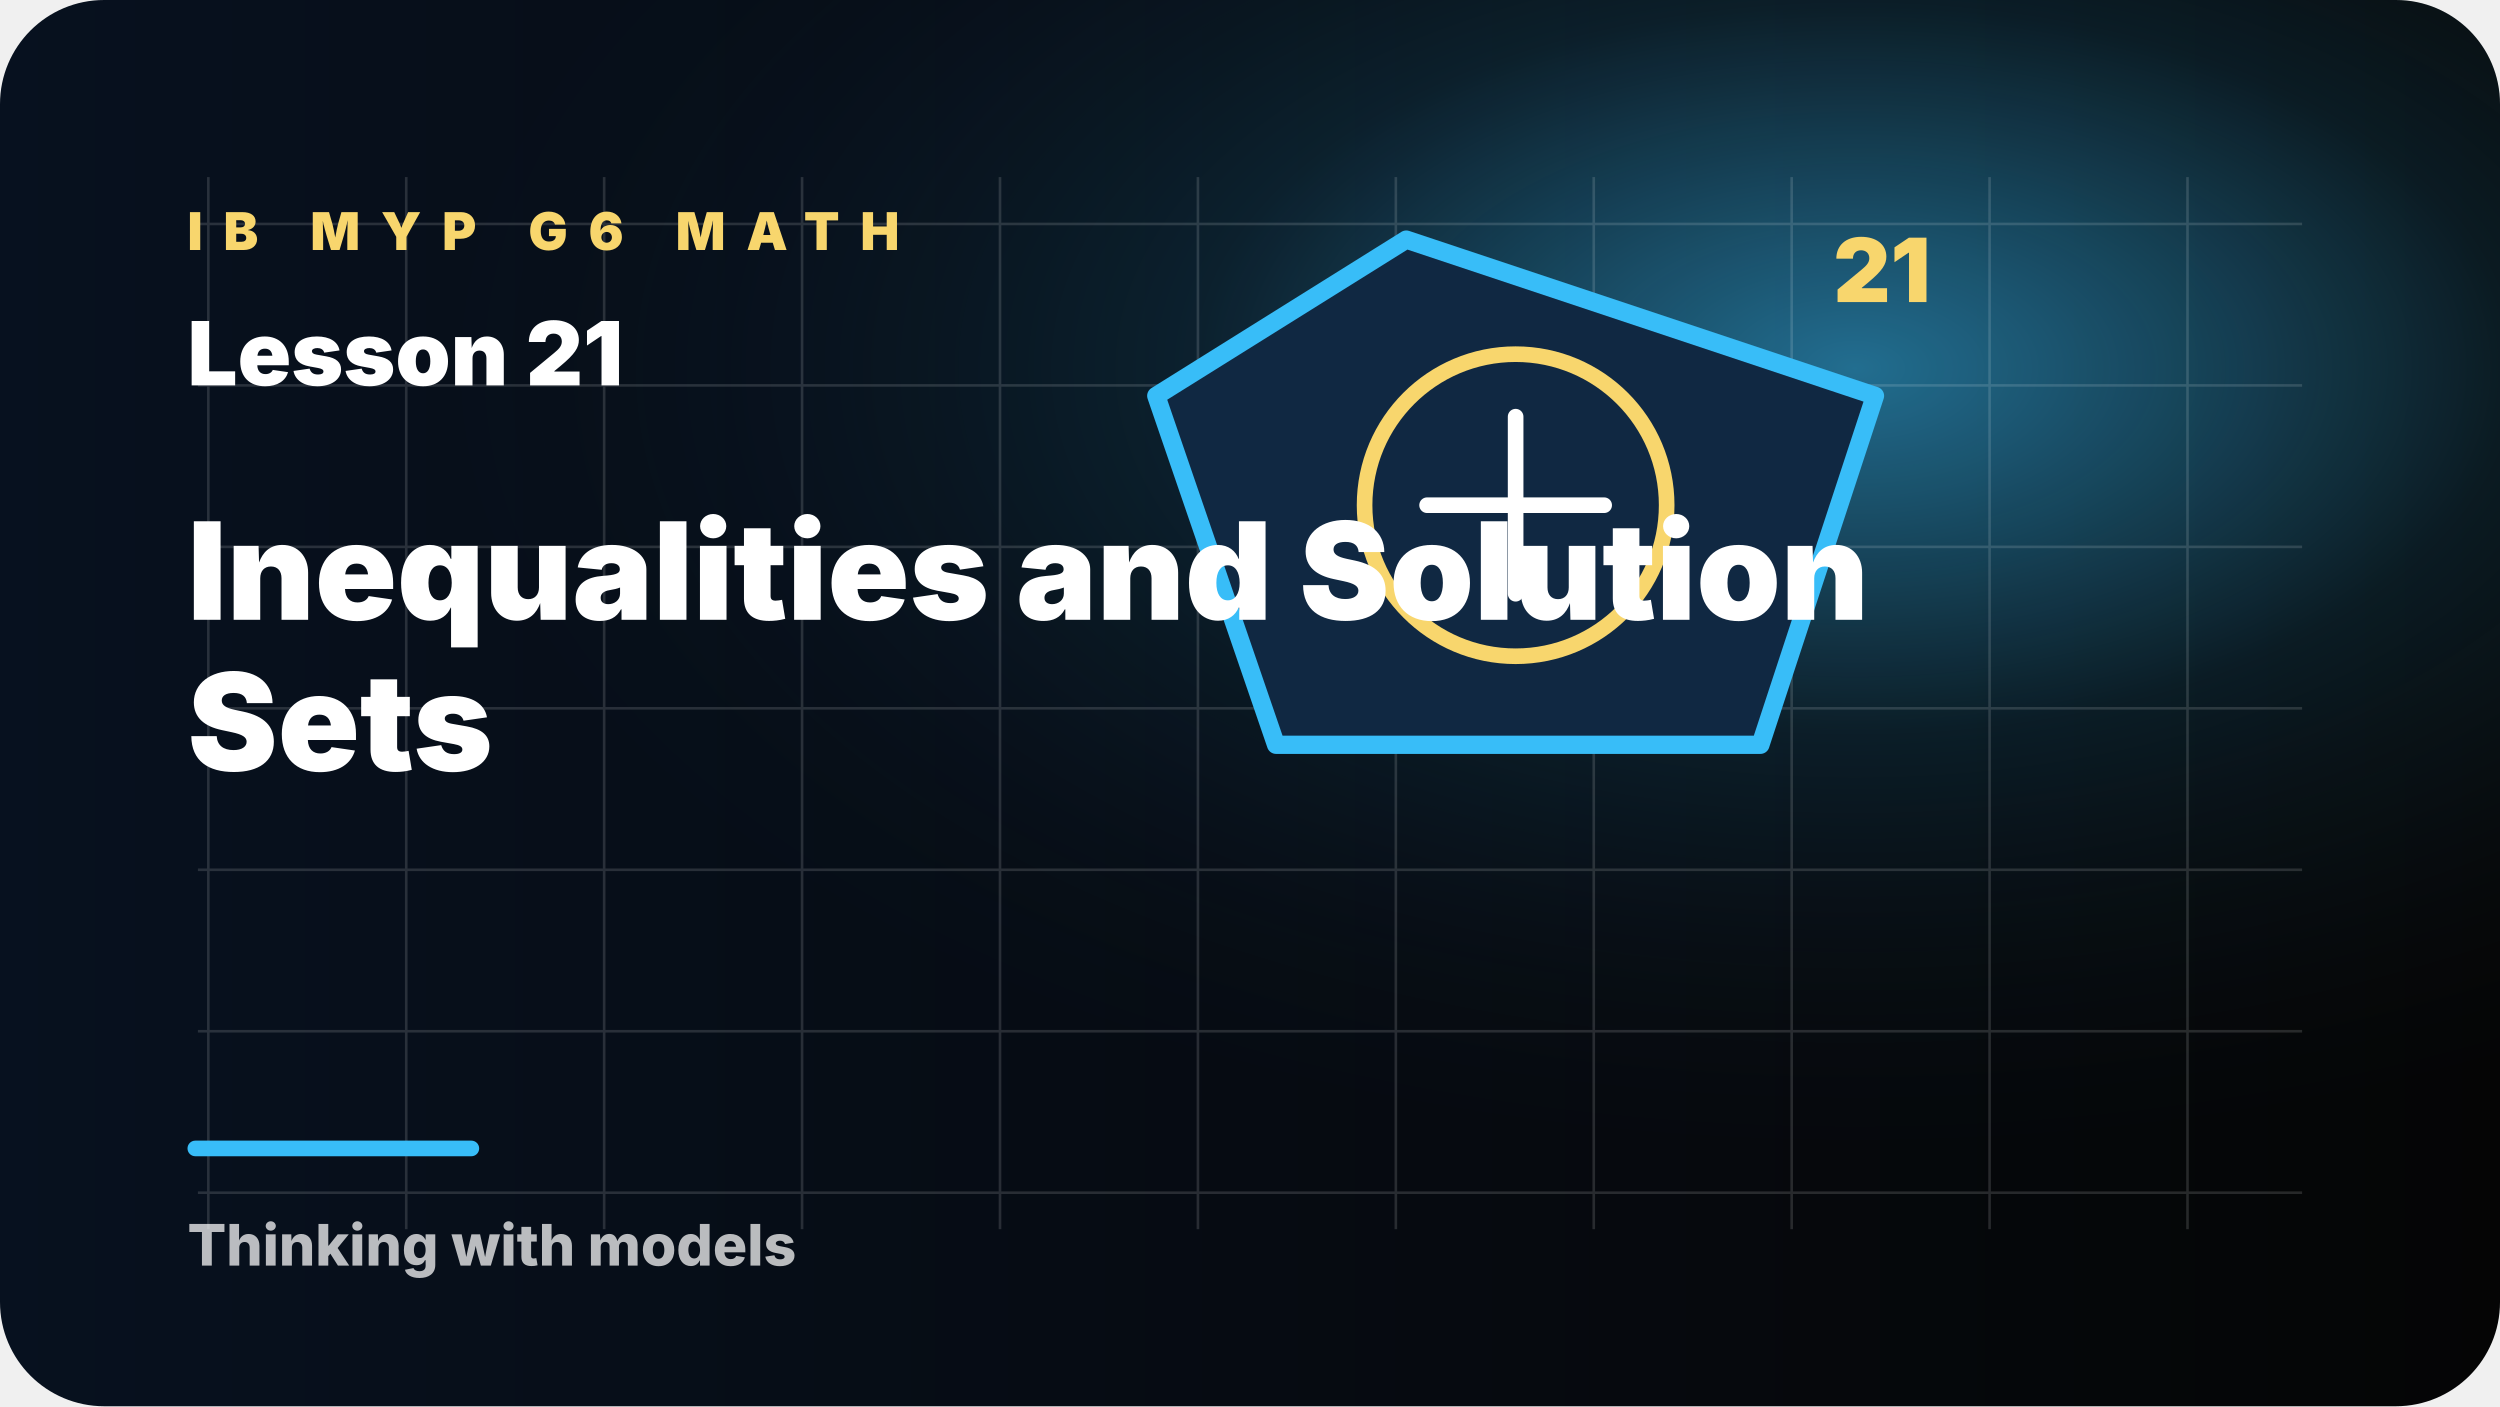
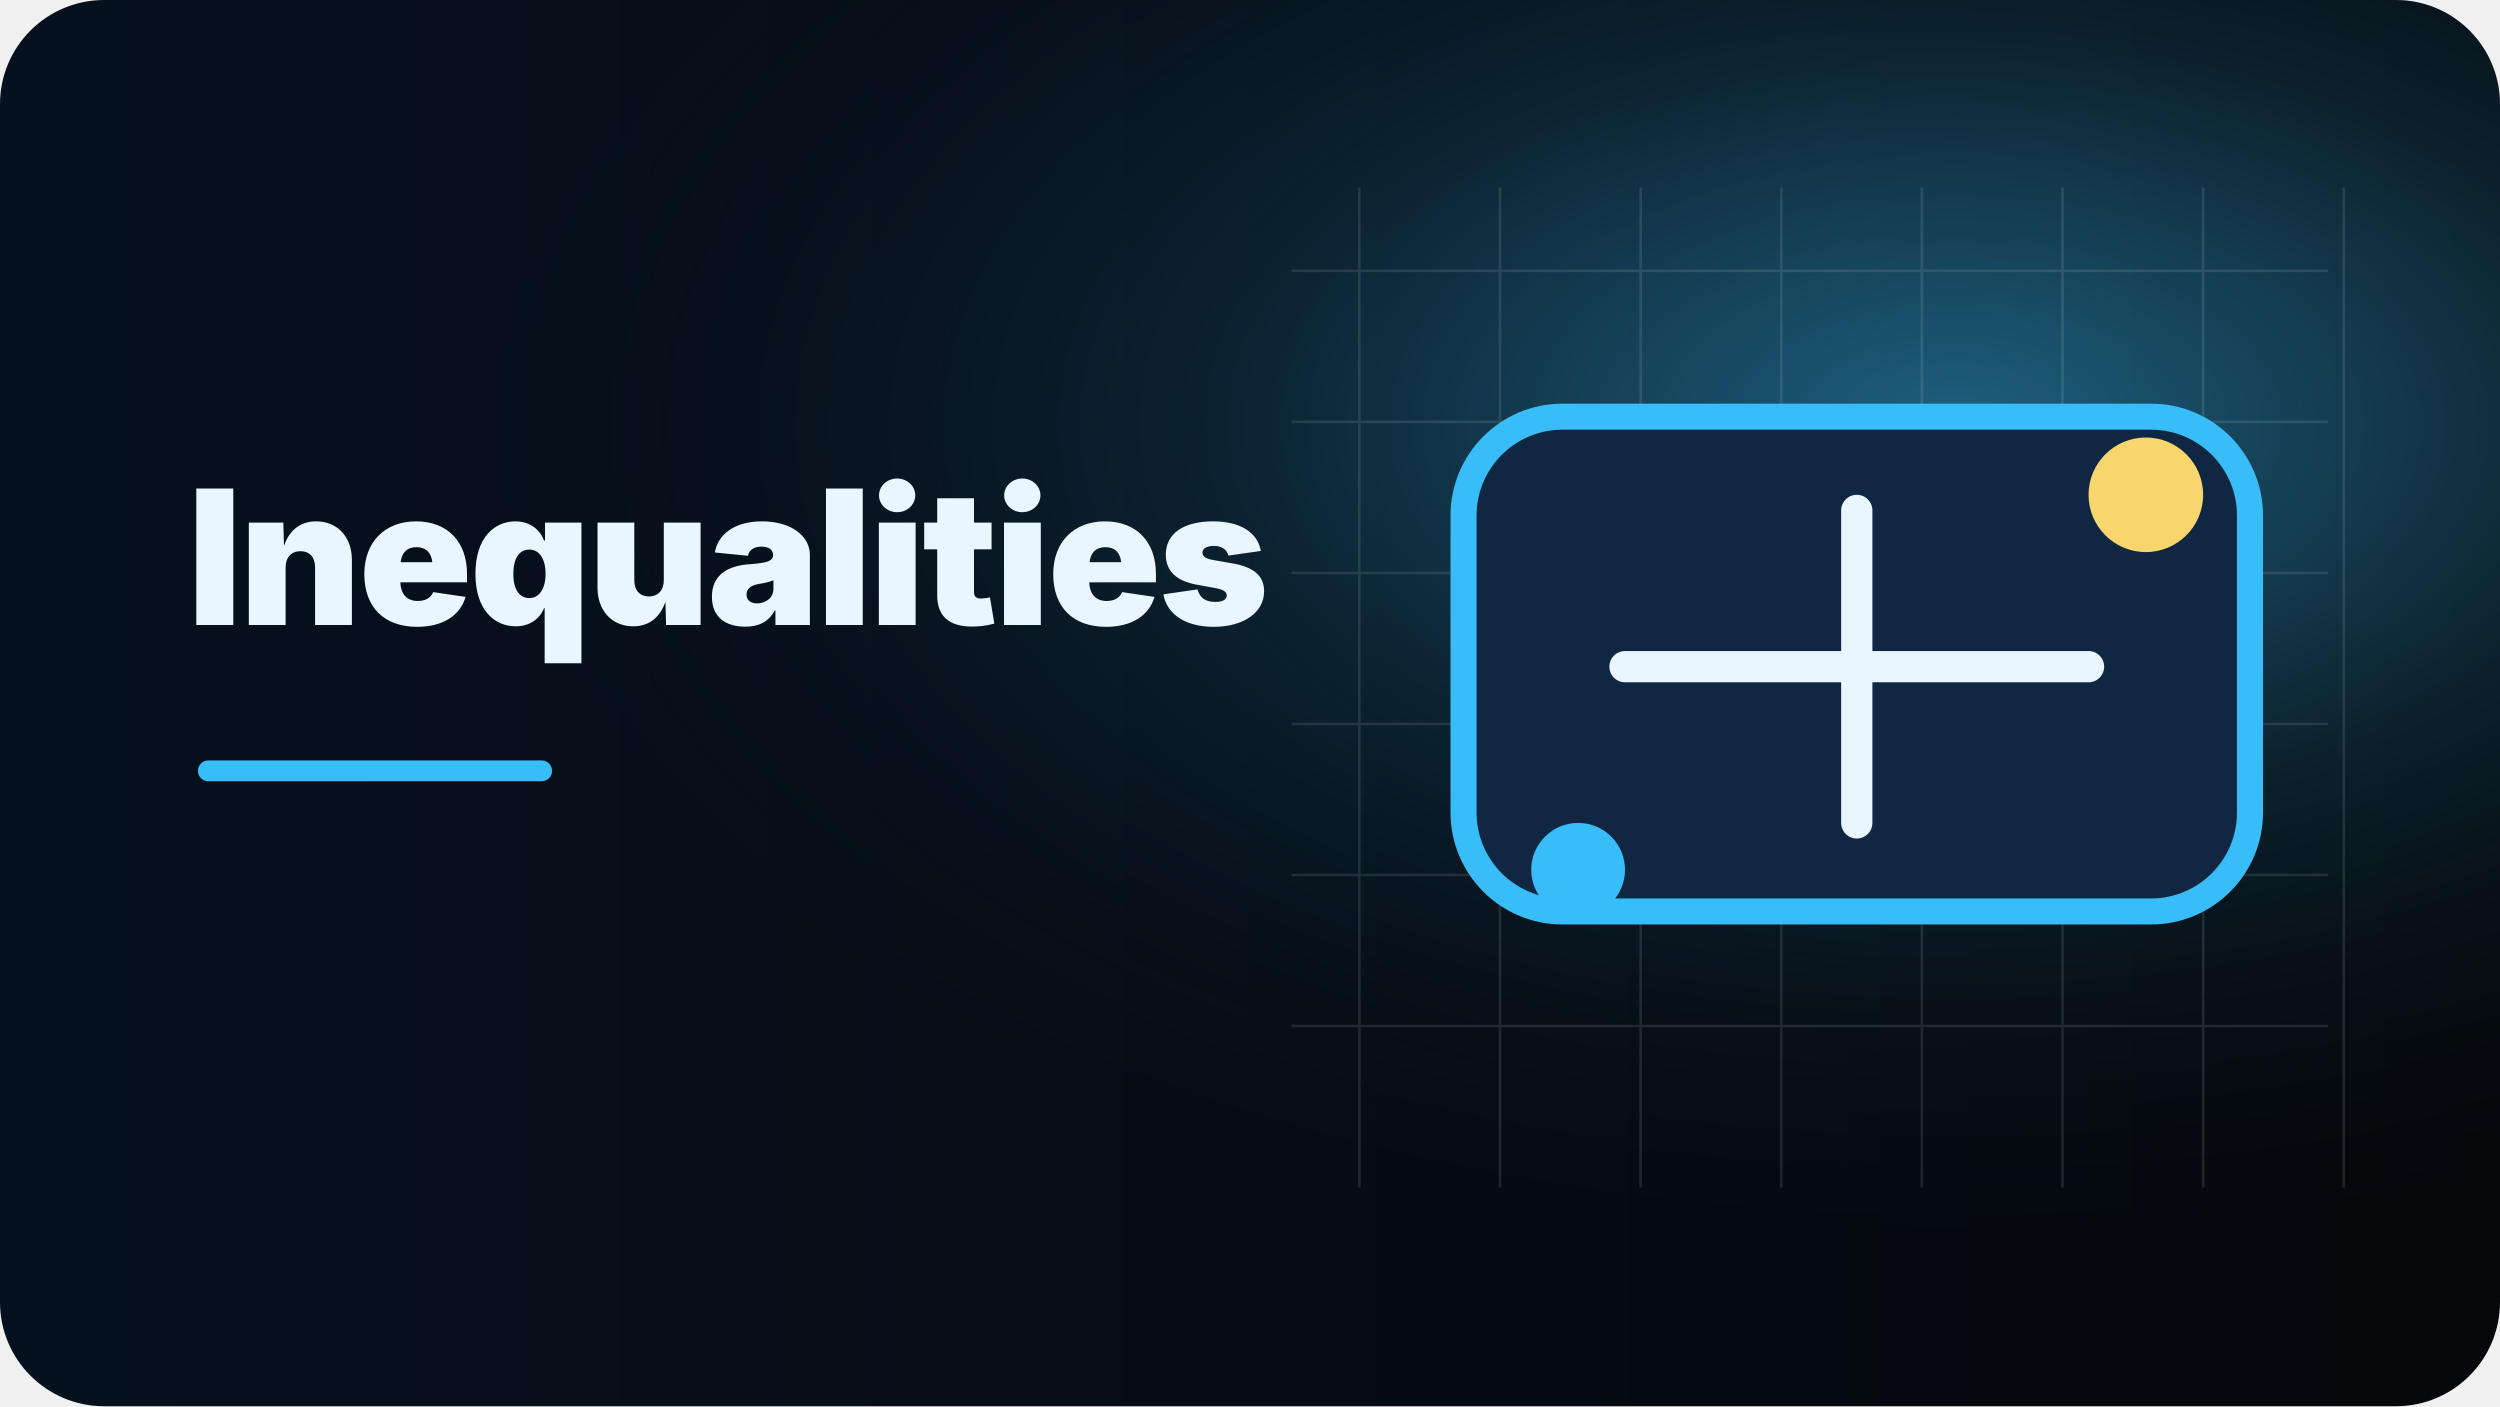
- <svg xmlns="http://www.w3.org/2000/svg" width="960" height="540" viewBox="0 0 960 540" role="img" aria-label="Inequalities and Solution Sets">
+ <svg xmlns="http://www.w3.org/2000/svg" width="960" height="540" viewBox="0 0 960 540" role="img" aria-label="Inequalities">
  <defs>
-     <radialGradient id="glow21" cx="74%" cy="26%" r="58%">
-       <stop offset="0" stop-color="#38bdf8" stop-opacity="0.56" />
-       <stop offset="0.45" stop-color="#38bdf8" stop-opacity="0.12" />
-       <stop offset="1" stop-color="#07111f" stop-opacity="0" />
+     <radialGradient id="glow" cx="78%" cy="30%" r="60%">
+       <stop offset="0" stop-color="#38bdf8" stop-opacity="0.48" />
+       <stop offset="0.46" stop-color="#38bdf8" stop-opacity="0.14" />
+       <stop offset="1" stop-color="#06111f" stop-opacity="0" />
    </radialGradient>
-     <linearGradient id="shade21" x1="0" x2="1">
-       <stop offset="0" stop-color="#07111f" />
-       <stop offset="1" stop-color="#050505" />
+     <linearGradient id="base" x1="0" x2="1">
+       <stop offset="0" stop-color="#06111f" />
+       <stop offset="1" stop-color="#05070a" />
    </linearGradient>
  </defs>
-   <rect width="960" height="540" rx="40" fill="url(#shade21)" />
-   <rect width="960" height="540" rx="40" fill="url(#glow21)" />
-   <g opacity="0.14" stroke="white" stroke-width="1">
-     <line x1="80" y1="68" x2="80" y2="472" />
-     <line x1="156" y1="68" x2="156" y2="472" />
-     <line x1="232" y1="68" x2="232" y2="472" />
-     <line x1="308" y1="68" x2="308" y2="472" />
-     <line x1="384" y1="68" x2="384" y2="472" />
-     <line x1="460" y1="68" x2="460" y2="472" />
-     <line x1="536" y1="68" x2="536" y2="472" />
-     <line x1="612" y1="68" x2="612" y2="472" />
-     <line x1="688" y1="68" x2="688" y2="472" />
-     <line x1="764" y1="68" x2="764" y2="472" />
-     <line x1="840" y1="68" x2="840" y2="472" />
-     <line x1="76" y1="86" x2="884" y2="86" />
-     <line x1="76" y1="148" x2="884" y2="148" />
-     <line x1="76" y1="210" x2="884" y2="210" />
-     <line x1="76" y1="272" x2="884" y2="272" />
-     <line x1="76" y1="334" x2="884" y2="334" />
-     <line x1="76" y1="396" x2="884" y2="396" />
-     <line x1="76" y1="458" x2="884" y2="458" />
+   <rect width="960" height="540" rx="40" fill="url(#base)" />
+   <rect width="960" height="540" rx="40" fill="url(#glow)" />
+   <g opacity="0.11" stroke="#eaf6ff" stroke-width="1">
+     <line x1="522" y1="72" x2="522" y2="456" />
+     <line x1="576" y1="72" x2="576" y2="456" />
+     <line x1="630" y1="72" x2="630" y2="456" />
+     <line x1="684" y1="72" x2="684" y2="456" />
+     <line x1="738" y1="72" x2="738" y2="456" />
+     <line x1="792" y1="72" x2="792" y2="456" />
+     <line x1="846" y1="72" x2="846" y2="456" />
+     <line x1="900" y1="72" x2="900" y2="456" />
+     <line x1="496" y1="104" x2="894" y2="104" />
+     <line x1="496" y1="162" x2="894" y2="162" />
+     <line x1="496" y1="220" x2="894" y2="220" />
+     <line x1="496" y1="278" x2="894" y2="278" />
+     <line x1="496" y1="336" x2="894" y2="336" />
+     <line x1="496" y1="394" x2="894" y2="394" />
  </g>
-   <g fill="none" stroke-linejoin="round">
-     <path d="M540 92 L720 152 L676 286 L490 286 L444 152 Z" fill="#102842" stroke="#38bdf8" stroke-width="7" />
-     <circle cx="582" cy="194" r="58" stroke="#f8d66d" stroke-width="6" />
-     <path d="M548 194 H616 M582 160 V228" stroke="white" stroke-width="6" stroke-linecap="round" />
-     <text x="704" y="116" fill="#f8d66d" font-family="Inter, Arial, sans-serif" font-size="34" font-weight="900">21</text>
+   <g stroke-linecap="round" stroke-linejoin="round">
+     <rect x="562" y="160" width="302" height="190" rx="38" fill="#0f2742" stroke="#38bdf8" stroke-width="10" />
+     <path d="M624 256 H802 M713 196 V316" stroke="#eaf6ff" stroke-width="12" />
+     <circle cx="824" cy="190" r="22" fill="#f8d66d" />
+     <circle cx="606" cy="334" r="18" fill="#38bdf8" />
  </g>
  <g font-family="Inter, Arial, sans-serif">
-     <text x="72" y="96" fill="#f8d66d" font-size="20" font-weight="900" letter-spacing="8">IB MYP G6 MATH</text>
-     <text x="72" y="148" fill="white" font-size="34" font-weight="900">Lesson 21</text>
-     <text x="72" y="238" fill="white" font-size="52" font-weight="950">Inequalities and Solution</text>
-     <text x="72" y="296" fill="white" font-size="52" font-weight="950">Sets</text>
-     <rect x="72" y="438" width="112" height="6" rx="3" fill="#38bdf8" />
-     <text x="72" y="486" fill="rgba(255,255,255,0.72)" font-size="22" font-weight="800">Thinking with models</text>
+     <text x="72" y="240" fill="#eaf6ff" font-size="72" font-weight="950" letter-spacing="-1">Inequalities</text>
+     <rect x="76" y="292" width="136" height="8" rx="4" fill="#38bdf8" />
  </g>
</svg>
